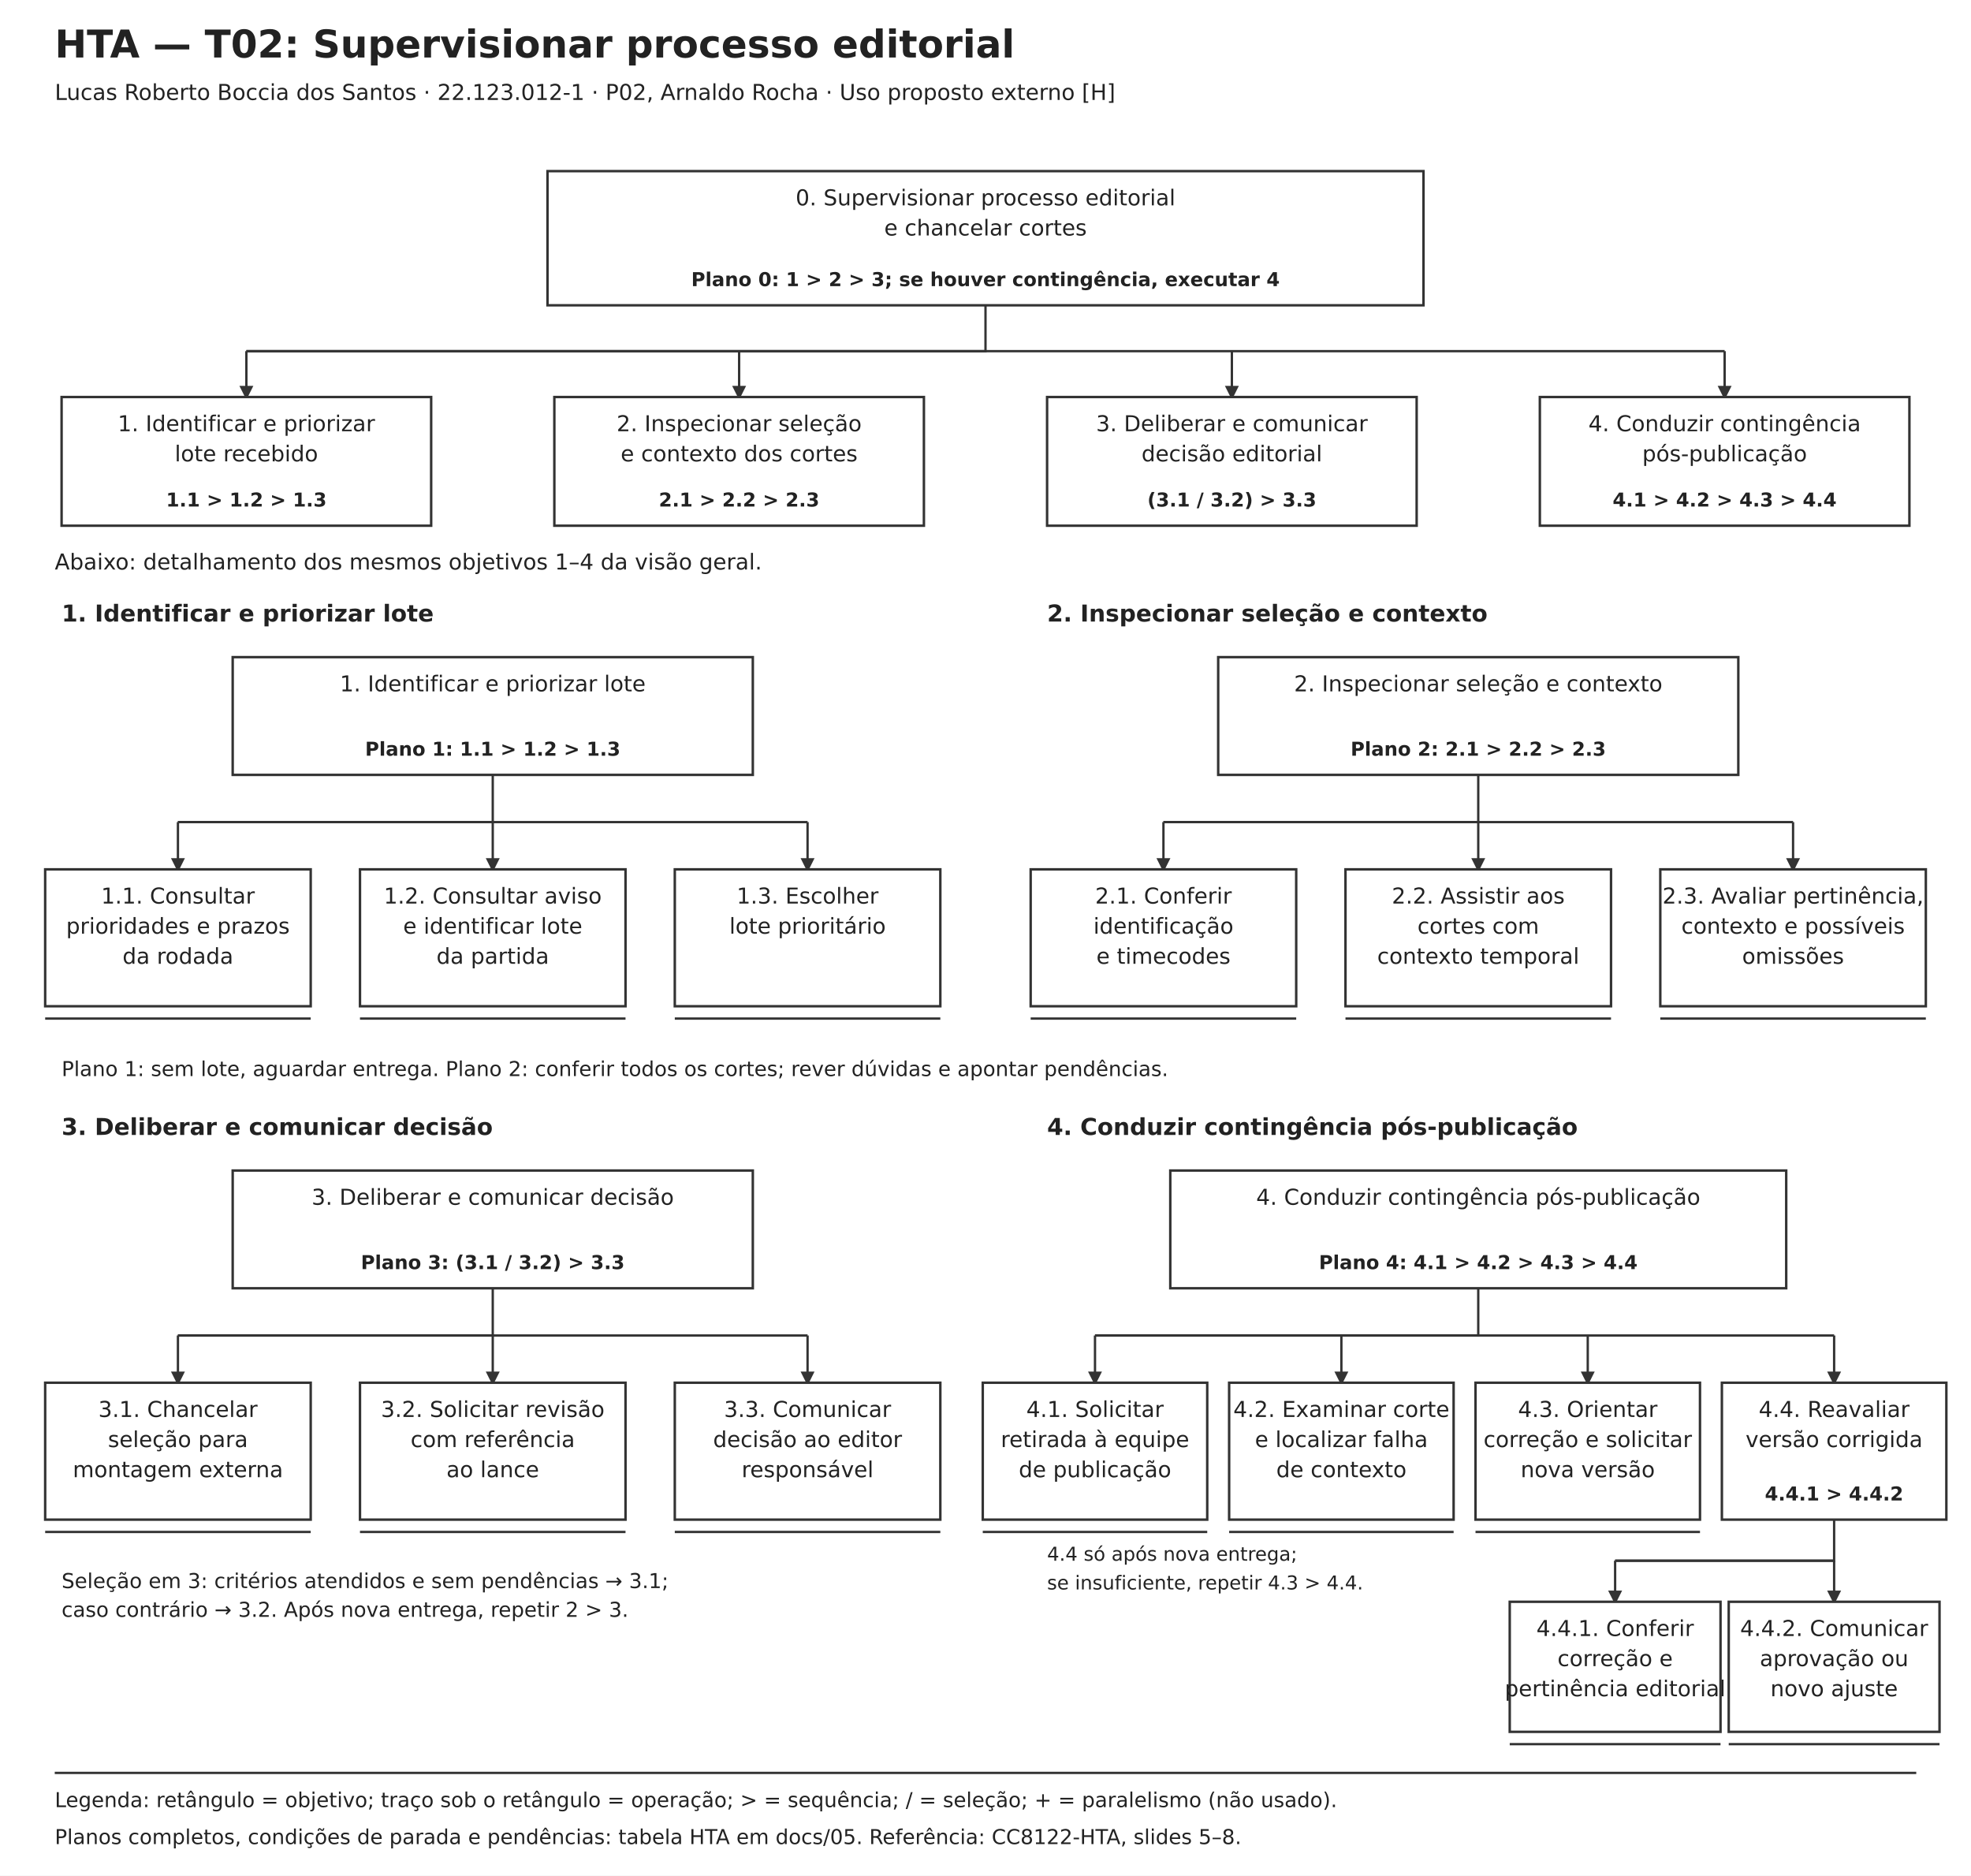
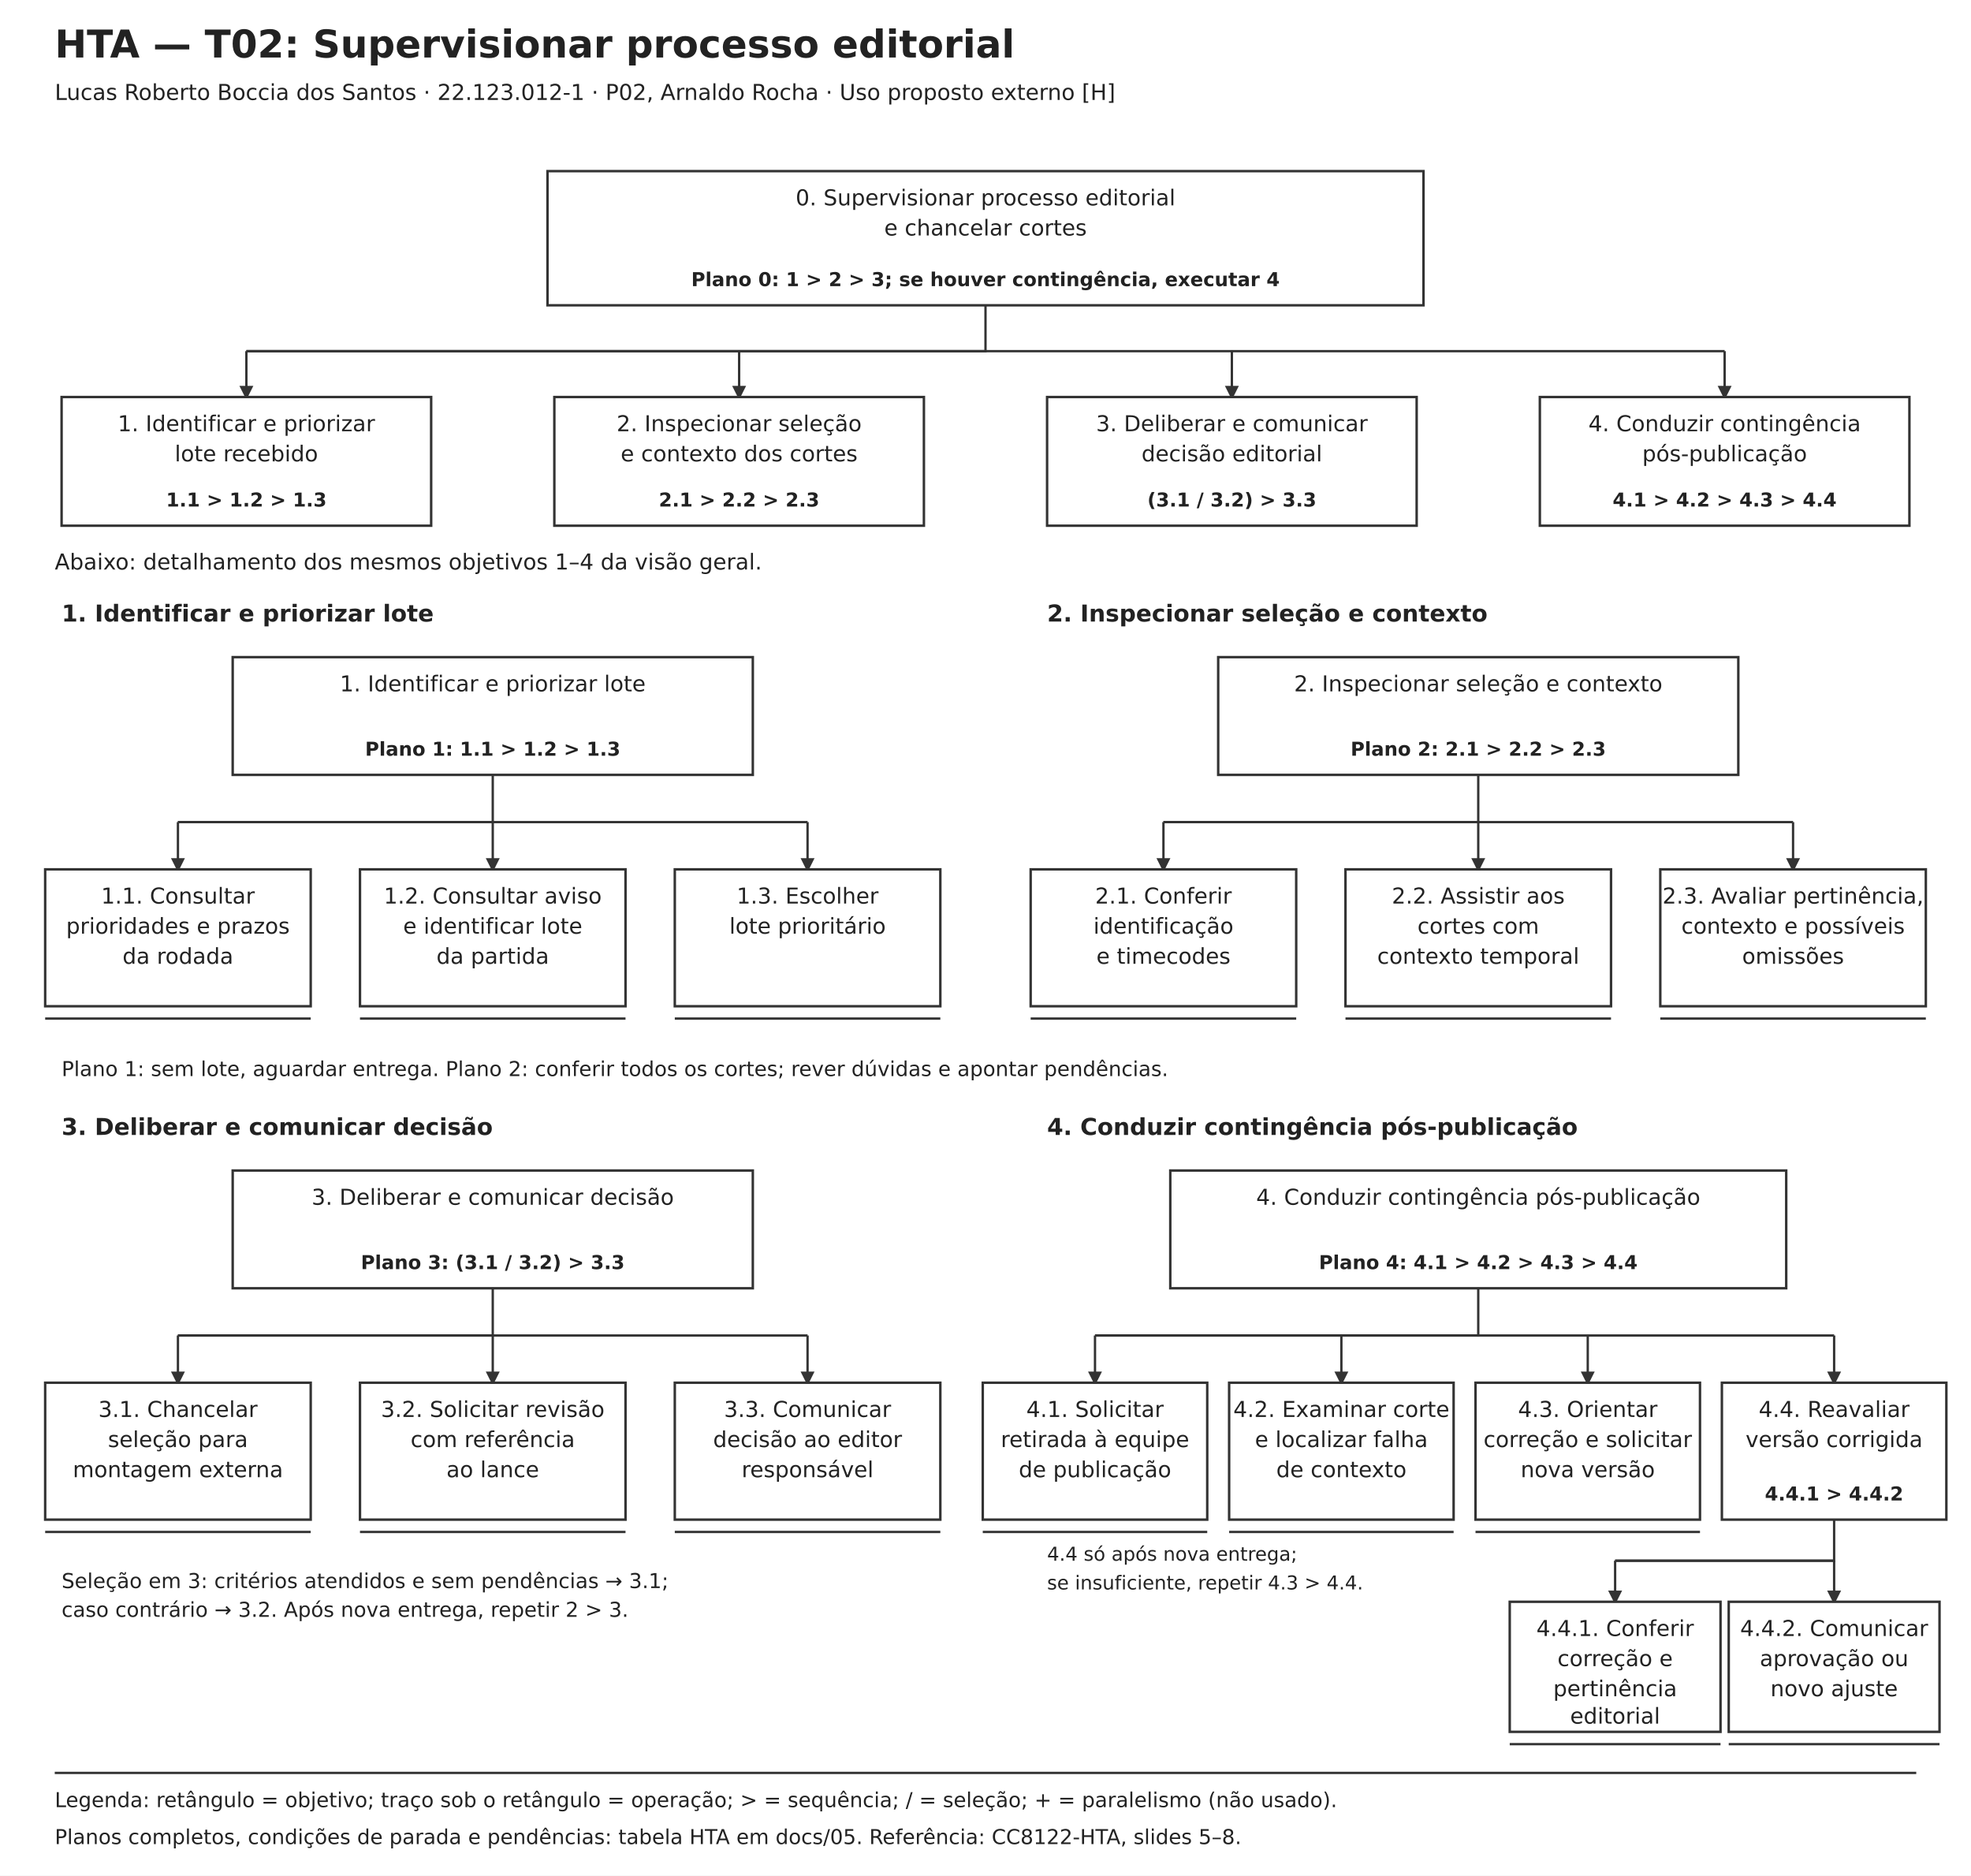
<svg xmlns="http://www.w3.org/2000/svg" width="1440" height="1370" viewBox="0 0 1440 1370" role="img" aria-labelledby="title desc">
  <defs>
    <marker id="arrow" viewBox="0 0 10 10" refX="8" refY="5" markerWidth="6" markerHeight="6" orient="auto-start-reverse">
      <path d="M0 0 L10 5 L0 10 Z" fill="#333" />
    </marker>
  </defs>
  <rect width="1440" height="1370" fill="white" />
  <g font-family="DejaVu Sans, Arial, sans-serif" fill="#222">
    <text x="40" y="42" text-anchor="start" font-size="28" font-weight="700" fill="#222">HTA — T02: Supervisionar processo editorial</text>
    <text x="40" y="73" text-anchor="start" font-size="16" font-weight="400" fill="#222">Lucas Roberto Boccia dos Santos · 22.123.012-1 · P02, Arnaldo Rocha · Uso proposto externo [H]</text>
    <path d="M720 223 V256.5 H180" fill="none" stroke="#333" stroke-width="1.7" />
    <path d="M180 256.5 H1260" fill="none" stroke="#333" stroke-width="1.7" />
    <path d="M180 256.5 V290" fill="none" stroke="#333" stroke-width="1.7" marker-end="url(#arrow)" />
    <path d="M540 256.5 V290" fill="none" stroke="#333" stroke-width="1.7" marker-end="url(#arrow)" />
    <path d="M900 256.5 V290" fill="none" stroke="#333" stroke-width="1.7" marker-end="url(#arrow)" />
    <path d="M1260 256.5 V290" fill="none" stroke="#333" stroke-width="1.7" marker-end="url(#arrow)" />
    <rect x="400.0" y="125" width="640" height="98" fill="white" stroke="#333" stroke-width="1.8" />
    <text x="720" y="150" text-anchor="middle" font-size="16" font-weight="400" fill="#222">0. Supervisionar processo editorial</text>
    <text x="720" y="172" text-anchor="middle" font-size="16" font-weight="400" fill="#222">e chancelar cortes</text>
    <text x="720" y="209" text-anchor="middle" font-size="14" font-weight="700" fill="#222">Plano 0: 1 &gt; 2 &gt; 3; se houver contingência, executar 4</text>
    <rect x="45.0" y="290" width="270" height="94" fill="white" stroke="#333" stroke-width="1.8" />
    <text x="180" y="315" text-anchor="middle" font-size="16" font-weight="400" fill="#222">1. Identificar e priorizar</text>
    <text x="180" y="337" text-anchor="middle" font-size="16" font-weight="400" fill="#222">lote recebido</text>
    <text x="180" y="370" text-anchor="middle" font-size="14" font-weight="700" fill="#222">1.1 &gt; 1.2 &gt; 1.3</text>
    <rect x="405.0" y="290" width="270" height="94" fill="white" stroke="#333" stroke-width="1.8" />
    <text x="540" y="315" text-anchor="middle" font-size="16" font-weight="400" fill="#222">2. Inspecionar seleção</text>
    <text x="540" y="337" text-anchor="middle" font-size="16" font-weight="400" fill="#222">e contexto dos cortes</text>
    <text x="540" y="370" text-anchor="middle" font-size="14" font-weight="700" fill="#222">2.1 &gt; 2.2 &gt; 2.3</text>
    <rect x="765.0" y="290" width="270" height="94" fill="white" stroke="#333" stroke-width="1.8" />
    <text x="900" y="315" text-anchor="middle" font-size="16" font-weight="400" fill="#222">3. Deliberar e comunicar</text>
    <text x="900" y="337" text-anchor="middle" font-size="16" font-weight="400" fill="#222">decisão editorial</text>
    <text x="900" y="370" text-anchor="middle" font-size="14" font-weight="700" fill="#222">(3.1 / 3.2) &gt; 3.3</text>
    <rect x="1125.0" y="290" width="270" height="94" fill="white" stroke="#333" stroke-width="1.8" />
    <text x="1260" y="315" text-anchor="middle" font-size="16" font-weight="400" fill="#222">4. Conduzir contingência</text>
    <text x="1260" y="337" text-anchor="middle" font-size="16" font-weight="400" fill="#222">pós-publicação</text>
    <text x="1260" y="370" text-anchor="middle" font-size="14" font-weight="700" fill="#222">4.1 &gt; 4.2 &gt; 4.3 &gt; 4.4</text>
    <text x="40" y="416" text-anchor="start" font-size="16" font-weight="400" fill="#222">Abaixo: detalhamento dos mesmos objetivos 1–4 da visão geral.</text>
    <text x="45" y="454" text-anchor="start" font-size="17" font-weight="700" fill="#222">1. Identificar e priorizar lote</text>
    <path d="M360 566 V600.5 H130" fill="none" stroke="#333" stroke-width="1.7" />
    <path d="M130 600.5 H590" fill="none" stroke="#333" stroke-width="1.7" />
    <path d="M130 600.5 V635" fill="none" stroke="#333" stroke-width="1.7" marker-end="url(#arrow)" />
    <path d="M360 600.5 V635" fill="none" stroke="#333" stroke-width="1.7" marker-end="url(#arrow)" />
    <path d="M590 600.5 V635" fill="none" stroke="#333" stroke-width="1.7" marker-end="url(#arrow)" />
    <rect x="170.0" y="480" width="380" height="86" fill="white" stroke="#333" stroke-width="1.8" />
    <text x="360" y="505" text-anchor="middle" font-size="16" font-weight="400" fill="#222">1. Identificar e priorizar lote</text>
    <text x="360" y="552" text-anchor="middle" font-size="14" font-weight="700" fill="#222">Plano 1: 1.1 &gt; 1.2 &gt; 1.3</text>
    <rect x="33.0" y="635" width="194" height="100" fill="white" stroke="#333" stroke-width="1.8" />
    <text x="130" y="660" text-anchor="middle" font-size="16" font-weight="400" fill="#222">1.1. Consultar</text>
    <text x="130" y="682" text-anchor="middle" font-size="16" font-weight="400" fill="#222">prioridades e prazos</text>
    <text x="130" y="704" text-anchor="middle" font-size="16" font-weight="400" fill="#222">da rodada</text>
    <path d="M33.0 744 H227.0" fill="none" stroke="#333" stroke-width="1.7" />
    <rect x="263.0" y="635" width="194" height="100" fill="white" stroke="#333" stroke-width="1.8" />
    <text x="360" y="660" text-anchor="middle" font-size="16" font-weight="400" fill="#222">1.2. Consultar aviso</text>
    <text x="360" y="682" text-anchor="middle" font-size="16" font-weight="400" fill="#222">e identificar lote</text>
    <text x="360" y="704" text-anchor="middle" font-size="16" font-weight="400" fill="#222">da partida</text>
    <path d="M263.0 744 H457.0" fill="none" stroke="#333" stroke-width="1.7" />
    <rect x="493.0" y="635" width="194" height="100" fill="white" stroke="#333" stroke-width="1.8" />
    <text x="590" y="660" text-anchor="middle" font-size="16" font-weight="400" fill="#222">1.3. Escolher</text>
    <text x="590" y="682" text-anchor="middle" font-size="16" font-weight="400" fill="#222">lote prioritário</text>
    <path d="M493.0 744 H687.0" fill="none" stroke="#333" stroke-width="1.7" />
    <text x="765" y="454" text-anchor="start" font-size="17" font-weight="700" fill="#222">2. Inspecionar seleção e contexto</text>
    <path d="M1080 566 V600.5 H850" fill="none" stroke="#333" stroke-width="1.7" />
    <path d="M850 600.5 H1310" fill="none" stroke="#333" stroke-width="1.7" />
    <path d="M850 600.5 V635" fill="none" stroke="#333" stroke-width="1.7" marker-end="url(#arrow)" />
    <path d="M1080 600.5 V635" fill="none" stroke="#333" stroke-width="1.7" marker-end="url(#arrow)" />
    <path d="M1310 600.5 V635" fill="none" stroke="#333" stroke-width="1.7" marker-end="url(#arrow)" />
    <rect x="890.0" y="480" width="380" height="86" fill="white" stroke="#333" stroke-width="1.8" />
    <text x="1080" y="505" text-anchor="middle" font-size="16" font-weight="400" fill="#222">2. Inspecionar seleção e contexto</text>
    <text x="1080" y="552" text-anchor="middle" font-size="14" font-weight="700" fill="#222">Plano 2: 2.1 &gt; 2.2 &gt; 2.3</text>
    <rect x="753.0" y="635" width="194" height="100" fill="white" stroke="#333" stroke-width="1.8" />
    <text x="850" y="660" text-anchor="middle" font-size="16" font-weight="400" fill="#222">2.1. Conferir</text>
    <text x="850" y="682" text-anchor="middle" font-size="16" font-weight="400" fill="#222">identificação</text>
    <text x="850" y="704" text-anchor="middle" font-size="16" font-weight="400" fill="#222">e timecodes</text>
    <path d="M753.0 744 H947.0" fill="none" stroke="#333" stroke-width="1.7" />
    <rect x="983.0" y="635" width="194" height="100" fill="white" stroke="#333" stroke-width="1.8" />
    <text x="1080" y="660" text-anchor="middle" font-size="16" font-weight="400" fill="#222">2.2. Assistir aos</text>
    <text x="1080" y="682" text-anchor="middle" font-size="16" font-weight="400" fill="#222">cortes com</text>
    <text x="1080" y="704" text-anchor="middle" font-size="16" font-weight="400" fill="#222">contexto temporal</text>
    <path d="M983.0 744 H1177.0" fill="none" stroke="#333" stroke-width="1.7" />
    <rect x="1213.0" y="635" width="194" height="100" fill="white" stroke="#333" stroke-width="1.8" />
    <text x="1310" y="660" text-anchor="middle" font-size="16" font-weight="400" fill="#222">2.3. Avaliar pertinência,</text>
    <text x="1310" y="682" text-anchor="middle" font-size="16" font-weight="400" fill="#222">contexto e possíveis</text>
    <text x="1310" y="704" text-anchor="middle" font-size="16" font-weight="400" fill="#222">omissões</text>
    <path d="M1213.0 744 H1407.0" fill="none" stroke="#333" stroke-width="1.7" />
    <text x="45" y="786" text-anchor="start" font-size="15" font-weight="400" fill="#222">Plano 1: sem lote, aguardar entrega. Plano 2: conferir todos os cortes; rever dúvidas e apontar pendências.</text>
    <text x="45" y="829" text-anchor="start" font-size="17" font-weight="700" fill="#222">3. Deliberar e comunicar decisão</text>
    <path d="M360 941 V975.5 H130" fill="none" stroke="#333" stroke-width="1.7" />
    <path d="M130 975.5 H590" fill="none" stroke="#333" stroke-width="1.7" />
    <path d="M130 975.5 V1010" fill="none" stroke="#333" stroke-width="1.7" marker-end="url(#arrow)" />
    <path d="M360 975.5 V1010" fill="none" stroke="#333" stroke-width="1.7" marker-end="url(#arrow)" />
    <path d="M590 975.5 V1010" fill="none" stroke="#333" stroke-width="1.7" marker-end="url(#arrow)" />
    <rect x="170.0" y="855" width="380" height="86" fill="white" stroke="#333" stroke-width="1.8" />
    <text x="360" y="880" text-anchor="middle" font-size="16" font-weight="400" fill="#222">3. Deliberar e comunicar decisão</text>
    <text x="360" y="927" text-anchor="middle" font-size="14" font-weight="700" fill="#222">Plano 3: (3.1 / 3.2) &gt; 3.3</text>
    <rect x="33.0" y="1010" width="194" height="100" fill="white" stroke="#333" stroke-width="1.8" />
    <text x="130" y="1035" text-anchor="middle" font-size="16" font-weight="400" fill="#222">3.1. Chancelar</text>
    <text x="130" y="1057" text-anchor="middle" font-size="16" font-weight="400" fill="#222">seleção para</text>
    <text x="130" y="1079" text-anchor="middle" font-size="16" font-weight="400" fill="#222">montagem externa</text>
    <path d="M33.0 1119 H227.0" fill="none" stroke="#333" stroke-width="1.7" />
    <rect x="263.0" y="1010" width="194" height="100" fill="white" stroke="#333" stroke-width="1.8" />
    <text x="360" y="1035" text-anchor="middle" font-size="16" font-weight="400" fill="#222">3.2. Solicitar revisão</text>
    <text x="360" y="1057" text-anchor="middle" font-size="16" font-weight="400" fill="#222">com referência</text>
    <text x="360" y="1079" text-anchor="middle" font-size="16" font-weight="400" fill="#222">ao lance</text>
    <path d="M263.0 1119 H457.0" fill="none" stroke="#333" stroke-width="1.7" />
    <rect x="493.0" y="1010" width="194" height="100" fill="white" stroke="#333" stroke-width="1.8" />
    <text x="590" y="1035" text-anchor="middle" font-size="16" font-weight="400" fill="#222">3.3. Comunicar</text>
    <text x="590" y="1057" text-anchor="middle" font-size="16" font-weight="400" fill="#222">decisão ao editor</text>
    <text x="590" y="1079" text-anchor="middle" font-size="16" font-weight="400" fill="#222">responsável</text>
    <path d="M493.0 1119 H687.0" fill="none" stroke="#333" stroke-width="1.7" />
    <text x="45" y="1160" text-anchor="start" font-size="15" font-weight="400" fill="#222">Seleção em 3: critérios atendidos e sem pendências → 3.1;</text>
    <text x="45" y="1181" text-anchor="start" font-size="15" font-weight="400" fill="#222">caso contrário → 3.2. Após nova entrega, repetir 2 &gt; 3.</text>
    <text x="765" y="829" text-anchor="start" font-size="17" font-weight="700" fill="#222">4. Conduzir contingência pós-publicação</text>
    <path d="M1080 941 V975.5 H800" fill="none" stroke="#333" stroke-width="1.7" />
    <path d="M800 975.5 H1340" fill="none" stroke="#333" stroke-width="1.7" />
    <path d="M800 975.5 V1010" fill="none" stroke="#333" stroke-width="1.7" marker-end="url(#arrow)" />
    <path d="M980 975.5 V1010" fill="none" stroke="#333" stroke-width="1.7" marker-end="url(#arrow)" />
    <path d="M1160 975.5 V1010" fill="none" stroke="#333" stroke-width="1.7" marker-end="url(#arrow)" />
    <path d="M1340 975.5 V1010" fill="none" stroke="#333" stroke-width="1.7" marker-end="url(#arrow)" />
    <rect x="855.0" y="855" width="450" height="86" fill="white" stroke="#333" stroke-width="1.8" />
    <text x="1080" y="880" text-anchor="middle" font-size="16" font-weight="400" fill="#222">4. Conduzir contingência pós-publicação</text>
    <text x="1080" y="927" text-anchor="middle" font-size="14" font-weight="700" fill="#222">Plano 4: 4.1 &gt; 4.2 &gt; 4.3 &gt; 4.4</text>
    <rect x="718.0" y="1010" width="164" height="100" fill="white" stroke="#333" stroke-width="1.8" />
    <text x="800" y="1035" text-anchor="middle" font-size="16" font-weight="400" fill="#222">4.1. Solicitar</text>
    <text x="800" y="1057" text-anchor="middle" font-size="16" font-weight="400" fill="#222">retirada à equipe</text>
    <text x="800" y="1079" text-anchor="middle" font-size="16" font-weight="400" fill="#222">de publicação</text>
    <path d="M718.0 1119 H882.0" fill="none" stroke="#333" stroke-width="1.7" />
    <rect x="898.0" y="1010" width="164" height="100" fill="white" stroke="#333" stroke-width="1.8" />
    <text x="980" y="1035" text-anchor="middle" font-size="16" font-weight="400" fill="#222">4.2. Examinar corte</text>
    <text x="980" y="1057" text-anchor="middle" font-size="16" font-weight="400" fill="#222">e localizar falha</text>
    <text x="980" y="1079" text-anchor="middle" font-size="16" font-weight="400" fill="#222">de contexto</text>
    <path d="M898.0 1119 H1062.0" fill="none" stroke="#333" stroke-width="1.7" />
    <rect x="1078.0" y="1010" width="164" height="100" fill="white" stroke="#333" stroke-width="1.8" />
    <text x="1160" y="1035" text-anchor="middle" font-size="16" font-weight="400" fill="#222">4.3. Orientar</text>
    <text x="1160" y="1057" text-anchor="middle" font-size="16" font-weight="400" fill="#222">correção e solicitar</text>
    <text x="1160" y="1079" text-anchor="middle" font-size="16" font-weight="400" fill="#222">nova versão</text>
    <path d="M1078.0 1119 H1242.0" fill="none" stroke="#333" stroke-width="1.7" />
    <rect x="1258.0" y="1010" width="164" height="100" fill="white" stroke="#333" stroke-width="1.8" />
    <text x="1340" y="1035" text-anchor="middle" font-size="16" font-weight="400" fill="#222">4.4. Reavaliar</text>
    <text x="1340" y="1057" text-anchor="middle" font-size="16" font-weight="400" fill="#222">versão corrigida</text>
    <text x="1340" y="1096" text-anchor="middle" font-size="14" font-weight="700" fill="#222">4.4.1 &gt; 4.4.2</text>
    <path d="M1340 1110 V1140.0 H1180" fill="none" stroke="#333" stroke-width="1.7" />
    <path d="M1180 1140.0 H1340" fill="none" stroke="#333" stroke-width="1.7" />
    <path d="M1180 1140.0 V1170" fill="none" stroke="#333" stroke-width="1.7" marker-end="url(#arrow)" />
    <path d="M1340 1140.0 V1170" fill="none" stroke="#333" stroke-width="1.7" marker-end="url(#arrow)" />
    <rect x="1103.0" y="1170" width="154" height="95" fill="white" stroke="#333" stroke-width="1.8" />
    <text x="1180" y="1195" text-anchor="middle" font-size="16" font-weight="400" fill="#222">4.4.1. Conferir</text>
    <text x="1180" y="1217" text-anchor="middle" font-size="16" font-weight="400" fill="#222">correção e</text>
-     <text x="1180" y="1239" text-anchor="middle" font-size="16" font-weight="400" fill="#222">pertinência editorial</text>
+     <text x="1180" y="1239" text-anchor="middle" font-size="16" font-weight="400" fill="#222">pertinência</text>
+     <text x="1180" y="1259" text-anchor="middle" font-size="16" font-weight="400" fill="#222">editorial</text>
    <path d="M1103.0 1274 H1257.0" fill="none" stroke="#333" stroke-width="1.7" />
    <rect x="1263.0" y="1170" width="154" height="95" fill="white" stroke="#333" stroke-width="1.8" />
    <text x="1340" y="1195" text-anchor="middle" font-size="16" font-weight="400" fill="#222">4.4.2. Comunicar</text>
    <text x="1340" y="1217" text-anchor="middle" font-size="16" font-weight="400" fill="#222">aprovação ou</text>
    <text x="1340" y="1239" text-anchor="middle" font-size="16" font-weight="400" fill="#222">novo ajuste</text>
    <path d="M1263.0 1274 H1417.0" fill="none" stroke="#333" stroke-width="1.7" />
    <text x="765" y="1140" text-anchor="start" font-size="14" font-weight="400" fill="#222">4.4 só após nova entrega;</text>
    <text x="765" y="1161" text-anchor="start" font-size="14" font-weight="400" fill="#222">se insuficiente, repetir 4.3 &gt; 4.4.</text>
    <path d="M40 1295 H1400" fill="none" stroke="#333" stroke-width="1.7" />
    <text x="40" y="1320" text-anchor="start" font-size="15" font-weight="400" fill="#222">Legenda: retângulo = objetivo; traço sob o retângulo = operação; &gt; = sequência; / = seleção; + = paralelismo (não usado).</text>
    <text x="40" y="1347" text-anchor="start" font-size="15" font-weight="400" fill="#222">Planos completos, condições de parada e pendências: tabela HTA em docs/05. Referência: CC8122-HTA, slides 5–8.</text>
  </g>
</svg>
